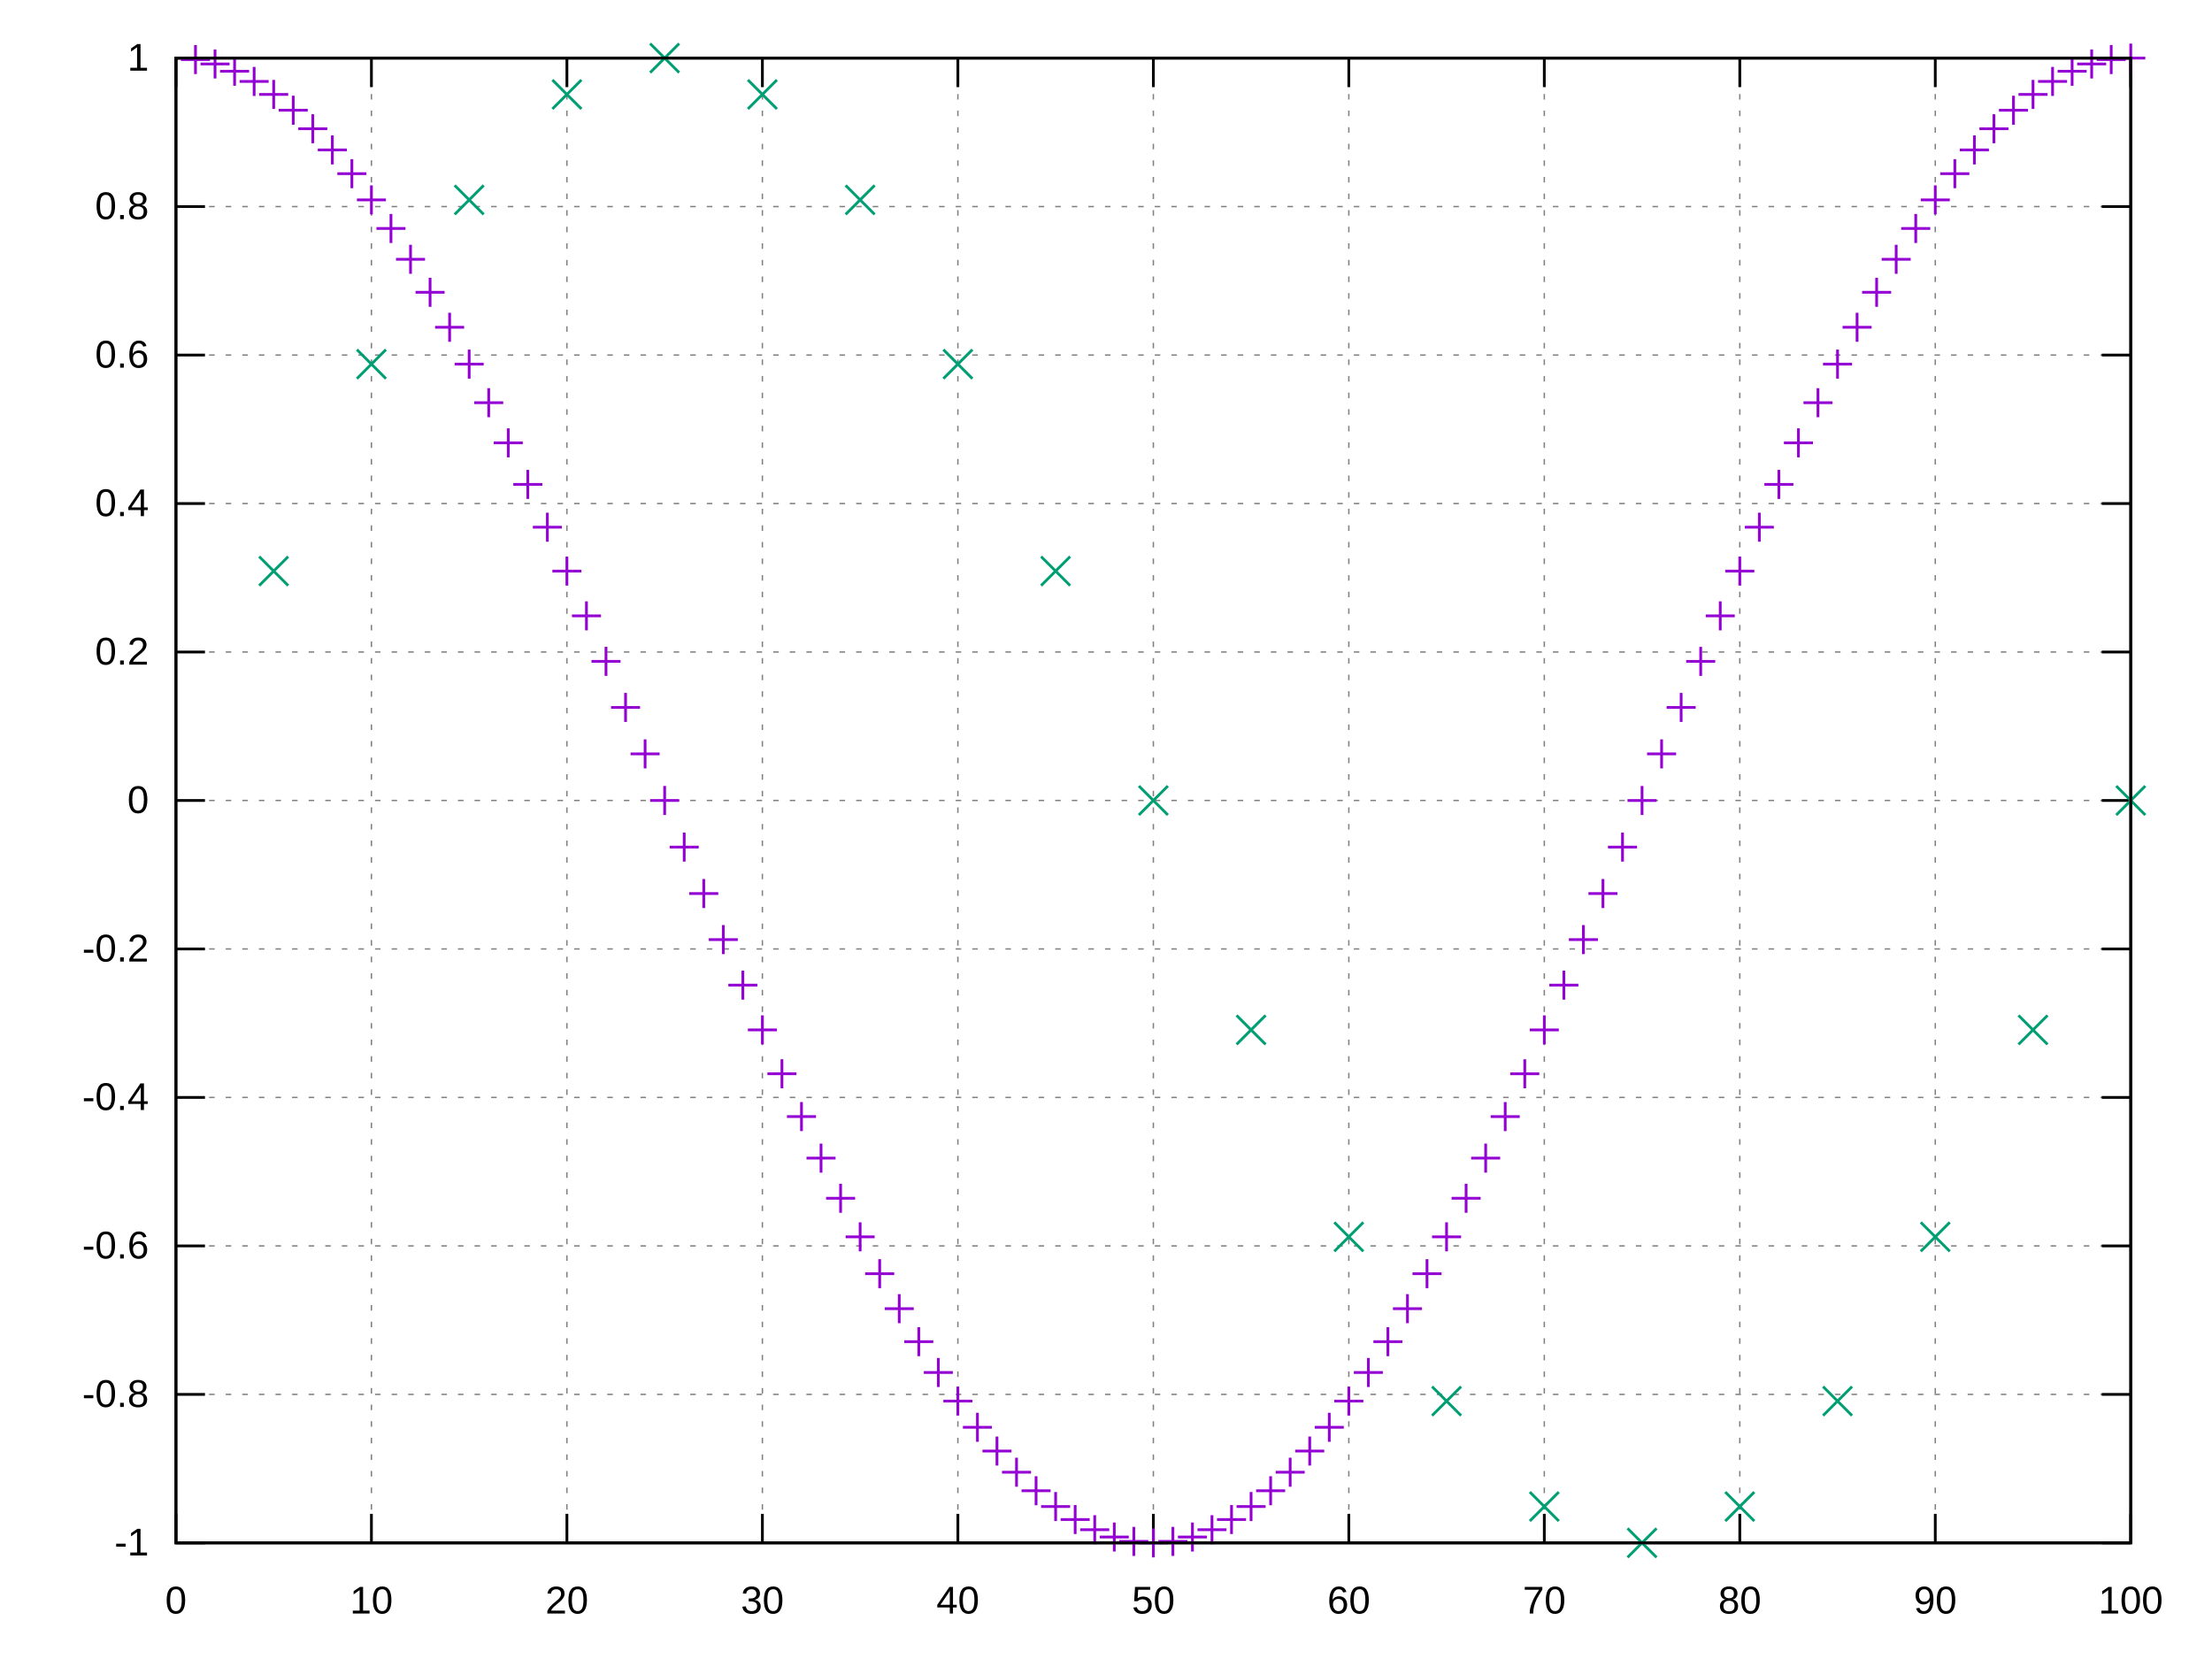
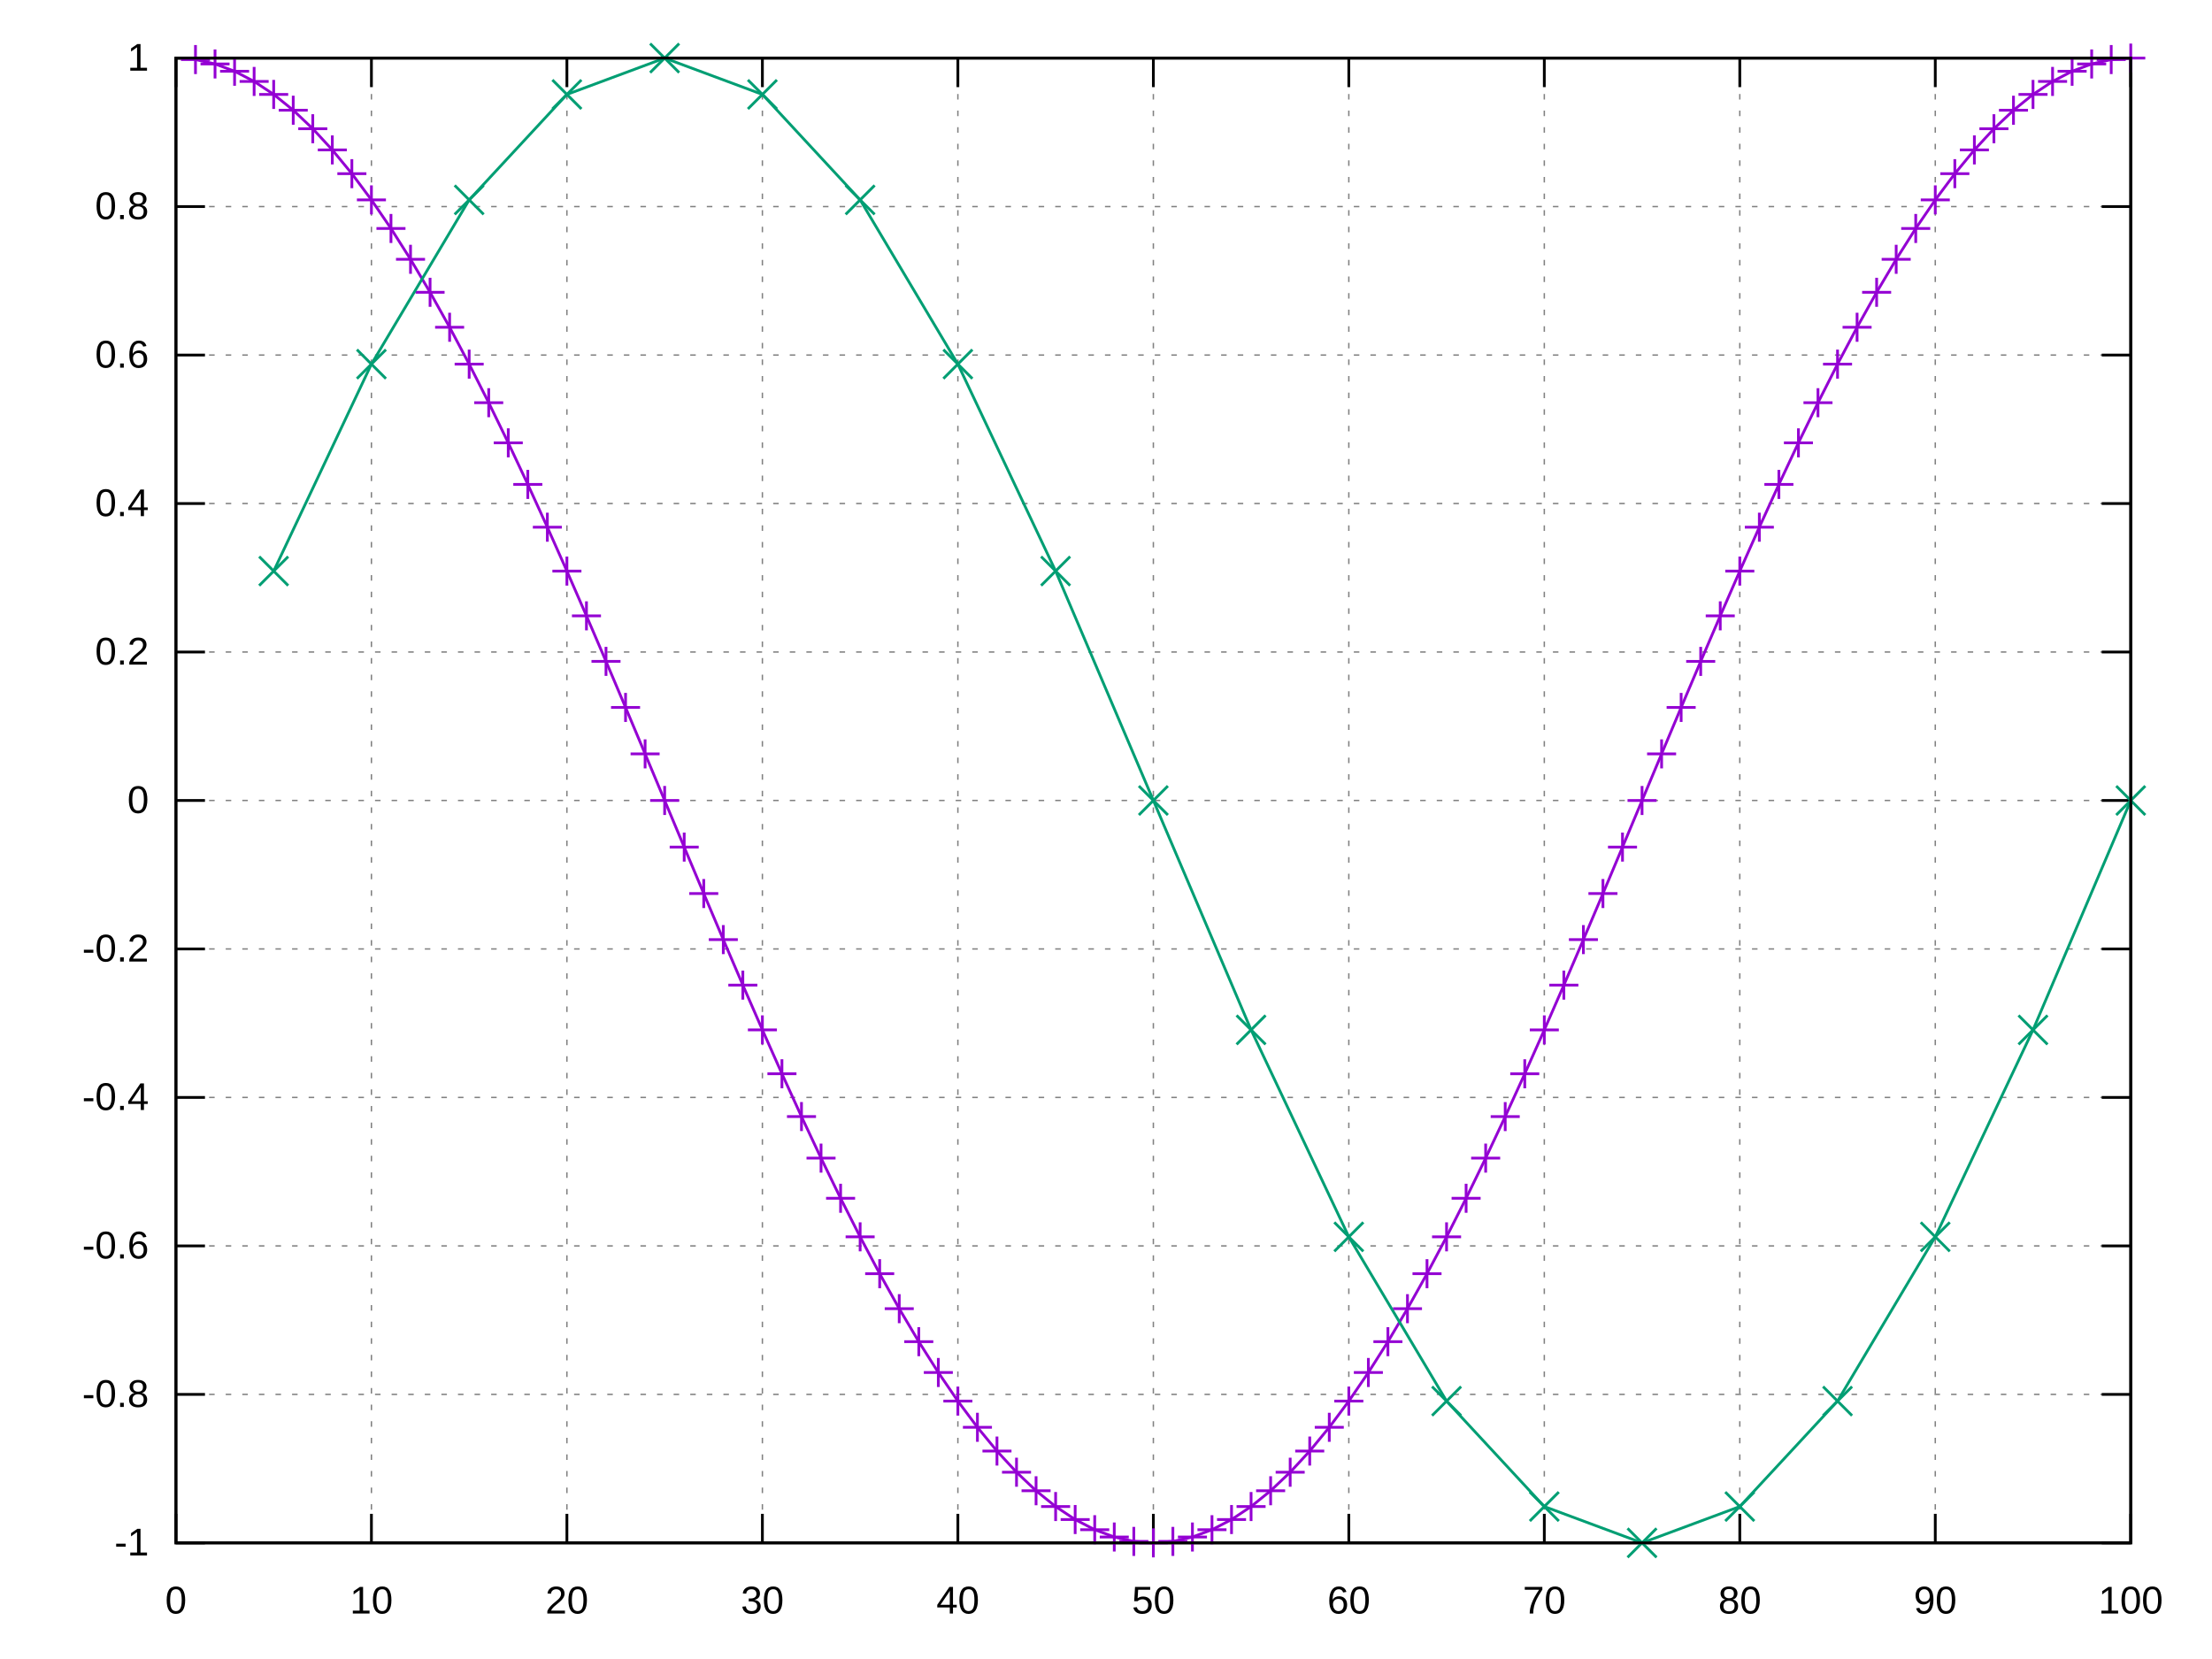
<svg xmlns="http://www.w3.org/2000/svg" xmlns:xlink="http://www.w3.org/1999/xlink" width="800" height="600" viewBox="0 0 800 600">
  <g id="gnuplot_canvas">
    <rect x="0" y="0" width="800" height="600" fill="none" />
    <defs>
      <circle id="gpDot" r="0.5" stroke-width="0.5" stroke="currentColor" />
      <path id="gpPt0" stroke-width="0.190" stroke="currentColor" d="M-1,0 h2 M0,-1 v2" />
      <path id="gpPt1" stroke-width="0.190" stroke="currentColor" d="M-1,-1 L1,1 M1,-1 L-1,1" />
      <path id="gpPt2" stroke-width="0.190" stroke="currentColor" d="M-1,0 L1,0 M0,-1 L0,1 M-1,-1 L1,1 M-1,1 L1,-1" />
      <rect id="gpPt3" stroke-width="0.190" stroke="currentColor" x="-1" y="-1" width="2" height="2" />
      <rect id="gpPt4" stroke-width="0.190" stroke="currentColor" fill="currentColor" x="-1" y="-1" width="2" height="2" />
      <circle id="gpPt5" stroke-width="0.190" stroke="currentColor" cx="0" cy="0" r="1" />
      <use xlink:href="#gpPt5" id="gpPt6" fill="currentColor" stroke="none" />
      <path id="gpPt7" stroke-width="0.190" stroke="currentColor" d="M0,-1.33 L-1.33,0.67 L1.33,0.67 z" />
      <use xlink:href="#gpPt7" id="gpPt8" fill="currentColor" stroke="none" />
      <use xlink:href="#gpPt7" id="gpPt9" stroke="currentColor" transform="rotate(180)" />
      <use xlink:href="#gpPt9" id="gpPt10" fill="currentColor" stroke="none" />
      <use xlink:href="#gpPt3" id="gpPt11" stroke="currentColor" transform="rotate(45)" />
      <use xlink:href="#gpPt11" id="gpPt12" fill="currentColor" stroke="none" />
      <path id="gpPt13" stroke-width="0.190" stroke="currentColor" d="M0,1.330 L1.265,0.411 L0.782,-1.067 L-0.782,-1.076 L-1.265,0.411 z" />
      <use xlink:href="#gpPt13" id="gpPt14" fill="currentColor" stroke="none" />
      <filter id="textbox" filterUnits="objectBoundingBox" x="0" y="0" height="1" width="1">
        <feFlood flood-color="white" flood-opacity="1" result="bgnd" />
        <feComposite in="SourceGraphic" in2="bgnd" operator="atop" />
      </filter>
      <filter id="greybox" filterUnits="objectBoundingBox" x="0" y="0" height="1" width="1">
        <feFlood flood-color="lightgrey" flood-opacity="1" result="grey" />
        <feComposite in="SourceGraphic" in2="grey" operator="atop" />
      </filter>
    </defs>
    <g fill="none" color="white" stroke="currentColor" stroke-width="1.00" stroke-linecap="butt" stroke-linejoin="miter">
</g>
    <g fill="none" color="black" stroke="currentColor" stroke-width="1.00" stroke-linecap="butt" stroke-linejoin="miter">
</g>
    <g fill="none" color="black" stroke="black" stroke-width="0.50" stroke-linecap="butt" stroke-linejoin="miter">
</g>
    <g fill="none" color="gray" stroke="currentColor" stroke-width="0.50" stroke-linecap="butt" stroke-linejoin="miter">
      <path stroke="gray" stroke-dasharray="2,4" class="gridline" d="M63.63,558.00 L770.62,558.00  " />
    </g>
    <g fill="none" color="gray" stroke="gray" stroke-width="1.00" stroke-linecap="butt" stroke-linejoin="miter">
</g>
    <g fill="none" color="black" stroke="currentColor" stroke-width="1.00" stroke-linecap="butt" stroke-linejoin="miter">
      <path stroke="black" d="M63.63,558.00 L74.13,558.00 M770.62,558.00 L760.12,558.00  " />
      <g transform="translate(53.84,562.55)" stroke="none" fill="black" font-family="Arial" font-size="14.00" text-anchor="end">
        <text>-1</text>
      </g>
    </g>
    <g fill="none" color="black" stroke="currentColor" stroke-width="1.00" stroke-linecap="butt" stroke-linejoin="miter">
</g>
    <g fill="none" color="black" stroke="black" stroke-width="0.50" stroke-linecap="butt" stroke-linejoin="miter">
</g>
    <g fill="none" color="gray" stroke="currentColor" stroke-width="0.50" stroke-linecap="butt" stroke-linejoin="miter">
      <path stroke="gray" stroke-dasharray="2,4" class="gridline" d="M63.63,504.30 L770.62,504.30  " />
    </g>
    <g fill="none" color="gray" stroke="gray" stroke-width="1.00" stroke-linecap="butt" stroke-linejoin="miter">
</g>
    <g fill="none" color="black" stroke="currentColor" stroke-width="1.00" stroke-linecap="butt" stroke-linejoin="miter">
      <path stroke="black" d="M63.63,504.30 L74.13,504.30 M770.62,504.30 L760.12,504.30  " />
      <g transform="translate(53.84,508.85)" stroke="none" fill="black" font-family="Arial" font-size="14.00" text-anchor="end">
        <text>-0.8</text>
      </g>
    </g>
    <g fill="none" color="black" stroke="currentColor" stroke-width="1.00" stroke-linecap="butt" stroke-linejoin="miter">
</g>
    <g fill="none" color="black" stroke="black" stroke-width="0.50" stroke-linecap="butt" stroke-linejoin="miter">
</g>
    <g fill="none" color="gray" stroke="currentColor" stroke-width="0.50" stroke-linecap="butt" stroke-linejoin="miter">
      <path stroke="gray" stroke-dasharray="2,4" class="gridline" d="M63.63,450.60 L770.62,450.60  " />
    </g>
    <g fill="none" color="gray" stroke="gray" stroke-width="1.00" stroke-linecap="butt" stroke-linejoin="miter">
</g>
    <g fill="none" color="black" stroke="currentColor" stroke-width="1.00" stroke-linecap="butt" stroke-linejoin="miter">
      <path stroke="black" d="M63.63,450.60 L74.13,450.60 M770.62,450.60 L760.12,450.60  " />
      <g transform="translate(53.84,455.15)" stroke="none" fill="black" font-family="Arial" font-size="14.00" text-anchor="end">
        <text>-0.6</text>
      </g>
    </g>
    <g fill="none" color="black" stroke="currentColor" stroke-width="1.00" stroke-linecap="butt" stroke-linejoin="miter">
</g>
    <g fill="none" color="black" stroke="black" stroke-width="0.50" stroke-linecap="butt" stroke-linejoin="miter">
</g>
    <g fill="none" color="gray" stroke="currentColor" stroke-width="0.50" stroke-linecap="butt" stroke-linejoin="miter">
      <path stroke="gray" stroke-dasharray="2,4" class="gridline" d="M63.63,396.90 L770.62,396.90  " />
    </g>
    <g fill="none" color="gray" stroke="gray" stroke-width="1.00" stroke-linecap="butt" stroke-linejoin="miter">
</g>
    <g fill="none" color="black" stroke="currentColor" stroke-width="1.00" stroke-linecap="butt" stroke-linejoin="miter">
      <path stroke="black" d="M63.63,396.90 L74.13,396.90 M770.62,396.90 L760.12,396.90  " />
      <g transform="translate(53.84,401.45)" stroke="none" fill="black" font-family="Arial" font-size="14.00" text-anchor="end">
        <text>-0.4</text>
      </g>
    </g>
    <g fill="none" color="black" stroke="currentColor" stroke-width="1.00" stroke-linecap="butt" stroke-linejoin="miter">
</g>
    <g fill="none" color="black" stroke="black" stroke-width="0.50" stroke-linecap="butt" stroke-linejoin="miter">
</g>
    <g fill="none" color="gray" stroke="currentColor" stroke-width="0.50" stroke-linecap="butt" stroke-linejoin="miter">
      <path stroke="gray" stroke-dasharray="2,4" class="gridline" d="M63.63,343.20 L770.62,343.20  " />
    </g>
    <g fill="none" color="gray" stroke="gray" stroke-width="1.00" stroke-linecap="butt" stroke-linejoin="miter">
</g>
    <g fill="none" color="black" stroke="currentColor" stroke-width="1.00" stroke-linecap="butt" stroke-linejoin="miter">
      <path stroke="black" d="M63.63,343.20 L74.13,343.20 M770.62,343.20 L760.12,343.20  " />
      <g transform="translate(53.84,347.75)" stroke="none" fill="black" font-family="Arial" font-size="14.00" text-anchor="end">
        <text>-0.2</text>
      </g>
    </g>
    <g fill="none" color="black" stroke="currentColor" stroke-width="1.00" stroke-linecap="butt" stroke-linejoin="miter">
</g>
    <g fill="none" color="black" stroke="black" stroke-width="0.50" stroke-linecap="butt" stroke-linejoin="miter">
</g>
    <g fill="none" color="gray" stroke="currentColor" stroke-width="0.50" stroke-linecap="butt" stroke-linejoin="miter">
      <path stroke="gray" stroke-dasharray="2,4" class="gridline" d="M63.63,289.50 L770.62,289.50  " />
    </g>
    <g fill="none" color="gray" stroke="gray" stroke-width="1.00" stroke-linecap="butt" stroke-linejoin="miter">
</g>
    <g fill="none" color="black" stroke="currentColor" stroke-width="1.00" stroke-linecap="butt" stroke-linejoin="miter">
      <path stroke="black" d="M63.63,289.50 L74.13,289.50 M770.62,289.50 L760.12,289.50  " />
      <g transform="translate(53.84,294.05)" stroke="none" fill="black" font-family="Arial" font-size="14.00" text-anchor="end">
        <text> 0</text>
      </g>
    </g>
    <g fill="none" color="black" stroke="currentColor" stroke-width="1.00" stroke-linecap="butt" stroke-linejoin="miter">
</g>
    <g fill="none" color="black" stroke="black" stroke-width="0.50" stroke-linecap="butt" stroke-linejoin="miter">
</g>
    <g fill="none" color="gray" stroke="currentColor" stroke-width="0.50" stroke-linecap="butt" stroke-linejoin="miter">
      <path stroke="gray" stroke-dasharray="2,4" class="gridline" d="M63.63,235.81 L770.62,235.81  " />
    </g>
    <g fill="none" color="gray" stroke="gray" stroke-width="1.00" stroke-linecap="butt" stroke-linejoin="miter">
</g>
    <g fill="none" color="black" stroke="currentColor" stroke-width="1.00" stroke-linecap="butt" stroke-linejoin="miter">
      <path stroke="black" d="M63.63,235.81 L74.13,235.81 M770.62,235.81 L760.12,235.81  " />
      <g transform="translate(53.84,240.36)" stroke="none" fill="black" font-family="Arial" font-size="14.00" text-anchor="end">
        <text> 0.2</text>
      </g>
    </g>
    <g fill="none" color="black" stroke="currentColor" stroke-width="1.00" stroke-linecap="butt" stroke-linejoin="miter">
</g>
    <g fill="none" color="black" stroke="black" stroke-width="0.50" stroke-linecap="butt" stroke-linejoin="miter">
</g>
    <g fill="none" color="gray" stroke="currentColor" stroke-width="0.50" stroke-linecap="butt" stroke-linejoin="miter">
      <path stroke="gray" stroke-dasharray="2,4" class="gridline" d="M63.63,182.11 L770.62,182.11  " />
    </g>
    <g fill="none" color="gray" stroke="gray" stroke-width="1.00" stroke-linecap="butt" stroke-linejoin="miter">
</g>
    <g fill="none" color="black" stroke="currentColor" stroke-width="1.00" stroke-linecap="butt" stroke-linejoin="miter">
      <path stroke="black" d="M63.63,182.11 L74.13,182.11 M770.62,182.11 L760.12,182.11  " />
      <g transform="translate(53.84,186.66)" stroke="none" fill="black" font-family="Arial" font-size="14.00" text-anchor="end">
        <text> 0.4</text>
      </g>
    </g>
    <g fill="none" color="black" stroke="currentColor" stroke-width="1.00" stroke-linecap="butt" stroke-linejoin="miter">
</g>
    <g fill="none" color="black" stroke="black" stroke-width="0.50" stroke-linecap="butt" stroke-linejoin="miter">
</g>
    <g fill="none" color="gray" stroke="currentColor" stroke-width="0.50" stroke-linecap="butt" stroke-linejoin="miter">
      <path stroke="gray" stroke-dasharray="2,4" class="gridline" d="M63.63,128.41 L770.62,128.41  " />
    </g>
    <g fill="none" color="gray" stroke="gray" stroke-width="1.00" stroke-linecap="butt" stroke-linejoin="miter">
</g>
    <g fill="none" color="black" stroke="currentColor" stroke-width="1.00" stroke-linecap="butt" stroke-linejoin="miter">
      <path stroke="black" d="M63.63,128.41 L74.13,128.41 M770.62,128.41 L760.12,128.41  " />
      <g transform="translate(53.84,132.96)" stroke="none" fill="black" font-family="Arial" font-size="14.00" text-anchor="end">
        <text> 0.6</text>
      </g>
    </g>
    <g fill="none" color="black" stroke="currentColor" stroke-width="1.00" stroke-linecap="butt" stroke-linejoin="miter">
</g>
    <g fill="none" color="black" stroke="black" stroke-width="0.50" stroke-linecap="butt" stroke-linejoin="miter">
</g>
    <g fill="none" color="gray" stroke="currentColor" stroke-width="0.50" stroke-linecap="butt" stroke-linejoin="miter">
      <path stroke="gray" stroke-dasharray="2,4" class="gridline" d="M63.63,74.71 L770.62,74.71  " />
    </g>
    <g fill="none" color="gray" stroke="gray" stroke-width="1.00" stroke-linecap="butt" stroke-linejoin="miter">
</g>
    <g fill="none" color="black" stroke="currentColor" stroke-width="1.00" stroke-linecap="butt" stroke-linejoin="miter">
      <path stroke="black" d="M63.63,74.71 L74.13,74.71 M770.62,74.71 L760.12,74.71  " />
      <g transform="translate(53.84,79.26)" stroke="none" fill="black" font-family="Arial" font-size="14.00" text-anchor="end">
        <text> 0.8</text>
      </g>
    </g>
    <g fill="none" color="black" stroke="currentColor" stroke-width="1.00" stroke-linecap="butt" stroke-linejoin="miter">
</g>
    <g fill="none" color="black" stroke="black" stroke-width="0.50" stroke-linecap="butt" stroke-linejoin="miter">
</g>
    <g fill="none" color="gray" stroke="currentColor" stroke-width="0.50" stroke-linecap="butt" stroke-linejoin="miter">
      <path stroke="gray" stroke-dasharray="2,4" class="gridline" d="M63.63,21.01 L770.62,21.01  " />
    </g>
    <g fill="none" color="gray" stroke="gray" stroke-width="1.00" stroke-linecap="butt" stroke-linejoin="miter">
</g>
    <g fill="none" color="black" stroke="currentColor" stroke-width="1.00" stroke-linecap="butt" stroke-linejoin="miter">
      <path stroke="black" d="M63.63,21.01 L74.13,21.01 M770.62,21.01 L760.12,21.01  " />
      <g transform="translate(53.84,25.56)" stroke="none" fill="black" font-family="Arial" font-size="14.00" text-anchor="end">
        <text> 1</text>
      </g>
    </g>
    <g fill="none" color="black" stroke="currentColor" stroke-width="1.00" stroke-linecap="butt" stroke-linejoin="miter">
</g>
    <g fill="none" color="black" stroke="black" stroke-width="0.50" stroke-linecap="butt" stroke-linejoin="miter">
</g>
    <g fill="none" color="gray" stroke="currentColor" stroke-width="0.50" stroke-linecap="butt" stroke-linejoin="miter">
      <path stroke="gray" stroke-dasharray="2,4" class="gridline" d="M63.63,558.00 L63.63,21.01  " />
    </g>
    <g fill="none" color="gray" stroke="gray" stroke-width="1.00" stroke-linecap="butt" stroke-linejoin="miter">
</g>
    <g fill="none" color="black" stroke="currentColor" stroke-width="1.00" stroke-linecap="butt" stroke-linejoin="miter">
      <path stroke="black" d="M63.63,558.00 L63.63,547.50 M63.63,21.01 L63.63,31.51  " />
      <g transform="translate(63.63,583.55)" stroke="none" fill="black" font-family="Arial" font-size="14.00" text-anchor="middle">
        <text> 0</text>
      </g>
    </g>
    <g fill="none" color="black" stroke="currentColor" stroke-width="1.00" stroke-linecap="butt" stroke-linejoin="miter">
</g>
    <g fill="none" color="black" stroke="black" stroke-width="0.50" stroke-linecap="butt" stroke-linejoin="miter">
</g>
    <g fill="none" color="gray" stroke="currentColor" stroke-width="0.50" stroke-linecap="butt" stroke-linejoin="miter">
      <path stroke="gray" stroke-dasharray="2,4" class="gridline" d="M134.33,558.00 L134.33,21.01  " />
    </g>
    <g fill="none" color="gray" stroke="gray" stroke-width="1.00" stroke-linecap="butt" stroke-linejoin="miter">
</g>
    <g fill="none" color="black" stroke="currentColor" stroke-width="1.00" stroke-linecap="butt" stroke-linejoin="miter">
      <path stroke="black" d="M134.33,558.00 L134.33,547.50 M134.33,21.01 L134.33,31.51  " />
      <g transform="translate(134.33,583.55)" stroke="none" fill="black" font-family="Arial" font-size="14.00" text-anchor="middle">
        <text> 10</text>
      </g>
    </g>
    <g fill="none" color="black" stroke="currentColor" stroke-width="1.00" stroke-linecap="butt" stroke-linejoin="miter">
</g>
    <g fill="none" color="black" stroke="black" stroke-width="0.50" stroke-linecap="butt" stroke-linejoin="miter">
</g>
    <g fill="none" color="gray" stroke="currentColor" stroke-width="0.50" stroke-linecap="butt" stroke-linejoin="miter">
      <path stroke="gray" stroke-dasharray="2,4" class="gridline" d="M205.03,558.00 L205.03,21.01  " />
    </g>
    <g fill="none" color="gray" stroke="gray" stroke-width="1.00" stroke-linecap="butt" stroke-linejoin="miter">
</g>
    <g fill="none" color="black" stroke="currentColor" stroke-width="1.00" stroke-linecap="butt" stroke-linejoin="miter">
      <path stroke="black" d="M205.03,558.00 L205.03,547.50 M205.03,21.01 L205.03,31.51  " />
      <g transform="translate(205.03,583.55)" stroke="none" fill="black" font-family="Arial" font-size="14.00" text-anchor="middle">
        <text> 20</text>
      </g>
    </g>
    <g fill="none" color="black" stroke="currentColor" stroke-width="1.00" stroke-linecap="butt" stroke-linejoin="miter">
</g>
    <g fill="none" color="black" stroke="black" stroke-width="0.50" stroke-linecap="butt" stroke-linejoin="miter">
</g>
    <g fill="none" color="gray" stroke="currentColor" stroke-width="0.50" stroke-linecap="butt" stroke-linejoin="miter">
      <path stroke="gray" stroke-dasharray="2,4" class="gridline" d="M275.73,558.00 L275.73,21.01  " />
    </g>
    <g fill="none" color="gray" stroke="gray" stroke-width="1.00" stroke-linecap="butt" stroke-linejoin="miter">
</g>
    <g fill="none" color="black" stroke="currentColor" stroke-width="1.00" stroke-linecap="butt" stroke-linejoin="miter">
      <path stroke="black" d="M275.73,558.00 L275.73,547.50 M275.73,21.01 L275.73,31.51  " />
      <g transform="translate(275.73,583.55)" stroke="none" fill="black" font-family="Arial" font-size="14.00" text-anchor="middle">
        <text> 30</text>
      </g>
    </g>
    <g fill="none" color="black" stroke="currentColor" stroke-width="1.00" stroke-linecap="butt" stroke-linejoin="miter">
</g>
    <g fill="none" color="black" stroke="black" stroke-width="0.50" stroke-linecap="butt" stroke-linejoin="miter">
</g>
    <g fill="none" color="gray" stroke="currentColor" stroke-width="0.50" stroke-linecap="butt" stroke-linejoin="miter">
      <path stroke="gray" stroke-dasharray="2,4" class="gridline" d="M346.43,558.00 L346.43,21.01  " />
    </g>
    <g fill="none" color="gray" stroke="gray" stroke-width="1.00" stroke-linecap="butt" stroke-linejoin="miter">
</g>
    <g fill="none" color="black" stroke="currentColor" stroke-width="1.00" stroke-linecap="butt" stroke-linejoin="miter">
      <path stroke="black" d="M346.43,558.00 L346.43,547.50 M346.43,21.01 L346.43,31.51  " />
      <g transform="translate(346.43,583.55)" stroke="none" fill="black" font-family="Arial" font-size="14.00" text-anchor="middle">
        <text> 40</text>
      </g>
    </g>
    <g fill="none" color="black" stroke="currentColor" stroke-width="1.00" stroke-linecap="butt" stroke-linejoin="miter">
</g>
    <g fill="none" color="black" stroke="black" stroke-width="0.50" stroke-linecap="butt" stroke-linejoin="miter">
</g>
    <g fill="none" color="gray" stroke="currentColor" stroke-width="0.50" stroke-linecap="butt" stroke-linejoin="miter">
      <path stroke="gray" stroke-dasharray="2,4" class="gridline" d="M417.13,558.00 L417.13,21.01  " />
    </g>
    <g fill="none" color="gray" stroke="gray" stroke-width="1.00" stroke-linecap="butt" stroke-linejoin="miter">
</g>
    <g fill="none" color="black" stroke="currentColor" stroke-width="1.00" stroke-linecap="butt" stroke-linejoin="miter">
      <path stroke="black" d="M417.13,558.00 L417.13,547.50 M417.13,21.01 L417.13,31.51  " />
      <g transform="translate(417.13,583.55)" stroke="none" fill="black" font-family="Arial" font-size="14.00" text-anchor="middle">
        <text> 50</text>
      </g>
    </g>
    <g fill="none" color="black" stroke="currentColor" stroke-width="1.00" stroke-linecap="butt" stroke-linejoin="miter">
</g>
    <g fill="none" color="black" stroke="black" stroke-width="0.50" stroke-linecap="butt" stroke-linejoin="miter">
</g>
    <g fill="none" color="gray" stroke="currentColor" stroke-width="0.50" stroke-linecap="butt" stroke-linejoin="miter">
      <path stroke="gray" stroke-dasharray="2,4" class="gridline" d="M487.82,558.00 L487.82,21.01  " />
    </g>
    <g fill="none" color="gray" stroke="gray" stroke-width="1.00" stroke-linecap="butt" stroke-linejoin="miter">
</g>
    <g fill="none" color="black" stroke="currentColor" stroke-width="1.00" stroke-linecap="butt" stroke-linejoin="miter">
      <path stroke="black" d="M487.82,558.00 L487.82,547.50 M487.82,21.01 L487.82,31.51  " />
      <g transform="translate(487.82,583.55)" stroke="none" fill="black" font-family="Arial" font-size="14.00" text-anchor="middle">
        <text> 60</text>
      </g>
    </g>
    <g fill="none" color="black" stroke="currentColor" stroke-width="1.00" stroke-linecap="butt" stroke-linejoin="miter">
</g>
    <g fill="none" color="black" stroke="black" stroke-width="0.50" stroke-linecap="butt" stroke-linejoin="miter">
</g>
    <g fill="none" color="gray" stroke="currentColor" stroke-width="0.50" stroke-linecap="butt" stroke-linejoin="miter">
      <path stroke="gray" stroke-dasharray="2,4" class="gridline" d="M558.52,558.00 L558.52,21.01  " />
    </g>
    <g fill="none" color="gray" stroke="gray" stroke-width="1.00" stroke-linecap="butt" stroke-linejoin="miter">
</g>
    <g fill="none" color="black" stroke="currentColor" stroke-width="1.00" stroke-linecap="butt" stroke-linejoin="miter">
      <path stroke="black" d="M558.52,558.00 L558.52,547.50 M558.52,21.01 L558.52,31.51  " />
      <g transform="translate(558.52,583.55)" stroke="none" fill="black" font-family="Arial" font-size="14.00" text-anchor="middle">
        <text> 70</text>
      </g>
    </g>
    <g fill="none" color="black" stroke="currentColor" stroke-width="1.00" stroke-linecap="butt" stroke-linejoin="miter">
</g>
    <g fill="none" color="black" stroke="black" stroke-width="0.50" stroke-linecap="butt" stroke-linejoin="miter">
</g>
    <g fill="none" color="gray" stroke="currentColor" stroke-width="0.50" stroke-linecap="butt" stroke-linejoin="miter">
      <path stroke="gray" stroke-dasharray="2,4" class="gridline" d="M629.22,558.00 L629.22,21.01  " />
    </g>
    <g fill="none" color="gray" stroke="gray" stroke-width="1.00" stroke-linecap="butt" stroke-linejoin="miter">
</g>
    <g fill="none" color="black" stroke="currentColor" stroke-width="1.00" stroke-linecap="butt" stroke-linejoin="miter">
      <path stroke="black" d="M629.22,558.00 L629.22,547.50 M629.22,21.01 L629.22,31.51  " />
      <g transform="translate(629.22,583.55)" stroke="none" fill="black" font-family="Arial" font-size="14.00" text-anchor="middle">
        <text> 80</text>
      </g>
    </g>
    <g fill="none" color="black" stroke="currentColor" stroke-width="1.00" stroke-linecap="butt" stroke-linejoin="miter">
</g>
    <g fill="none" color="black" stroke="black" stroke-width="0.50" stroke-linecap="butt" stroke-linejoin="miter">
</g>
    <g fill="none" color="gray" stroke="currentColor" stroke-width="0.50" stroke-linecap="butt" stroke-linejoin="miter">
      <path stroke="gray" stroke-dasharray="2,4" class="gridline" d="M699.92,558.00 L699.92,31.51 L699.92,21.01  " />
    </g>
    <g fill="none" color="gray" stroke="gray" stroke-width="1.00" stroke-linecap="butt" stroke-linejoin="miter">
</g>
    <g fill="none" color="black" stroke="currentColor" stroke-width="1.00" stroke-linecap="butt" stroke-linejoin="miter">
      <path stroke="black" d="M699.92,558.00 L699.92,547.50 M699.92,21.01 L699.92,31.51  " />
      <g transform="translate(699.92,583.55)" stroke="none" fill="black" font-family="Arial" font-size="14.00" text-anchor="middle">
        <text> 90</text>
      </g>
    </g>
    <g fill="none" color="black" stroke="currentColor" stroke-width="1.00" stroke-linecap="butt" stroke-linejoin="miter">
</g>
    <g fill="none" color="black" stroke="black" stroke-width="0.50" stroke-linecap="butt" stroke-linejoin="miter">
</g>
    <g fill="none" color="gray" stroke="currentColor" stroke-width="0.50" stroke-linecap="butt" stroke-linejoin="miter">
      <path stroke="gray" stroke-dasharray="2,4" class="gridline" d="M770.62,558.00 L770.62,21.01  " />
    </g>
    <g fill="none" color="gray" stroke="gray" stroke-width="1.00" stroke-linecap="butt" stroke-linejoin="miter">
</g>
    <g fill="none" color="black" stroke="currentColor" stroke-width="1.00" stroke-linecap="butt" stroke-linejoin="miter">
      <path stroke="black" d="M770.62,558.00 L770.62,547.50 M770.62,21.01 L770.62,31.51  " />
      <g transform="translate(770.62,583.55)" stroke="none" fill="black" font-family="Arial" font-size="14.00" text-anchor="middle">
        <text> 100</text>
      </g>
    </g>
    <g fill="none" color="black" stroke="currentColor" stroke-width="1.00" stroke-linecap="butt" stroke-linejoin="miter">
</g>
    <g fill="none" color="black" stroke="currentColor" stroke-width="1.00" stroke-linecap="butt" stroke-linejoin="miter">
      <path stroke="black" d="M63.63,21.01 L63.63,558.00 L770.62,558.00 L770.62,21.01 L63.63,21.01 Z  " />
    </g>
    <g fill="none" color="black" stroke="currentColor" stroke-width="1.00" stroke-linecap="butt" stroke-linejoin="miter">
</g>
    <g id="gnuplot_plot_1">
      <g fill="none" color="black" stroke="currentColor" stroke-width="1.00" stroke-linecap="butt" stroke-linejoin="miter">
+         <path stroke="rgb(148,   0, 211)" d="M70.70,21.54 L77.77,23.13 L84.84,25.77 L91.91,29.45 L98.98,34.15 L106.05,39.86 L113.12,46.56 L120.19,54.22   L127.26,62.81 L134.33,72.29 L141.40,82.63 L148.47,93.78 L155.54,105.71 L162.61,118.36 L169.68,131.69 L176.75,145.64   L183.82,160.16 L190.89,175.19 L197.96,190.67 L205.03,206.54 L212.10,222.73 L219.17,239.19 L226.24,255.85 L233.31,272.65   L240.38,289.50 L247.45,306.36 L254.52,323.16 L261.59,339.82 L268.66,356.28 L275.73,372.47 L282.80,388.34 L289.87,403.82   L296.94,418.85 L304.01,433.37 L311.08,447.32 L318.15,460.65 L325.22,473.30 L332.29,485.23 L339.36,496.38 L346.43,506.72   L353.50,516.20 L360.57,524.79 L367.64,532.45 L374.71,539.15 L381.78,544.86 L388.85,549.56 L395.92,553.24 L402.99,555.88   L410.06,557.47 L417.13,558.00 L424.19,557.47 L431.26,555.88 L438.33,553.24 L445.40,549.56 L452.47,544.86 L459.54,539.15   L466.61,532.45 L473.68,524.79 L480.75,516.20 L487.82,506.72 L494.89,496.38 L501.96,485.23 L509.03,473.30 L516.10,460.65   L523.17,447.32 L530.24,433.37 L537.31,418.85 L544.38,403.83 L551.45,388.35 L558.52,372.48 L565.59,356.28 L572.66,339.82   L579.73,323.16 L586.80,306.36 L593.87,289.51 L600.94,272.65 L608.01,255.85 L615.08,239.20 L622.15,222.73 L629.22,206.54   L636.29,190.67 L643.36,175.19 L650.43,160.16 L657.50,145.64 L664.57,131.69 L671.64,118.36 L678.71,105.71 L685.78,93.78   L692.85,82.63 L699.92,72.29 L706.99,62.81 L714.06,54.22 L721.13,46.56 L728.20,39.87 L735.27,34.15 L742.34,29.45   L749.41,25.77 L756.48,23.13 L763.55,21.54 L770.62,21.01  " />
        <use xlink:href="#gpPt0" transform="translate(70.70,21.54) scale(5.25)" color="rgb(148,   0, 211)" />
        <use xlink:href="#gpPt0" transform="translate(77.77,23.13) scale(5.25)" color="rgb(148,   0, 211)" />
        <use xlink:href="#gpPt0" transform="translate(84.84,25.77) scale(5.25)" color="rgb(148,   0, 211)" />
        <use xlink:href="#gpPt0" transform="translate(91.91,29.45) scale(5.25)" color="rgb(148,   0, 211)" />
        <use xlink:href="#gpPt0" transform="translate(98.98,34.15) scale(5.25)" color="rgb(148,   0, 211)" />
        <use xlink:href="#gpPt0" transform="translate(106.05,39.86) scale(5.25)" color="rgb(148,   0, 211)" />
        <use xlink:href="#gpPt0" transform="translate(113.12,46.56) scale(5.25)" color="rgb(148,   0, 211)" />
        <use xlink:href="#gpPt0" transform="translate(120.19,54.22) scale(5.25)" color="rgb(148,   0, 211)" />
        <use xlink:href="#gpPt0" transform="translate(127.26,62.81) scale(5.25)" color="rgb(148,   0, 211)" />
        <use xlink:href="#gpPt0" transform="translate(134.33,72.29) scale(5.25)" color="rgb(148,   0, 211)" />
        <use xlink:href="#gpPt0" transform="translate(141.40,82.63) scale(5.25)" color="rgb(148,   0, 211)" />
        <use xlink:href="#gpPt0" transform="translate(148.47,93.78) scale(5.25)" color="rgb(148,   0, 211)" />
        <use xlink:href="#gpPt0" transform="translate(155.54,105.71) scale(5.25)" color="rgb(148,   0, 211)" />
        <use xlink:href="#gpPt0" transform="translate(162.61,118.36) scale(5.25)" color="rgb(148,   0, 211)" />
        <use xlink:href="#gpPt0" transform="translate(169.68,131.69) scale(5.25)" color="rgb(148,   0, 211)" />
        <use xlink:href="#gpPt0" transform="translate(176.75,145.64) scale(5.25)" color="rgb(148,   0, 211)" />
        <use xlink:href="#gpPt0" transform="translate(183.82,160.16) scale(5.25)" color="rgb(148,   0, 211)" />
        <use xlink:href="#gpPt0" transform="translate(190.89,175.19) scale(5.25)" color="rgb(148,   0, 211)" />
        <use xlink:href="#gpPt0" transform="translate(197.96,190.67) scale(5.25)" color="rgb(148,   0, 211)" />
        <use xlink:href="#gpPt0" transform="translate(205.03,206.54) scale(5.25)" color="rgb(148,   0, 211)" />
        <use xlink:href="#gpPt0" transform="translate(212.10,222.73) scale(5.25)" color="rgb(148,   0, 211)" />
        <use xlink:href="#gpPt0" transform="translate(219.17,239.19) scale(5.25)" color="rgb(148,   0, 211)" />
        <use xlink:href="#gpPt0" transform="translate(226.24,255.85) scale(5.25)" color="rgb(148,   0, 211)" />
        <use xlink:href="#gpPt0" transform="translate(233.31,272.65) scale(5.25)" color="rgb(148,   0, 211)" />
        <use xlink:href="#gpPt0" transform="translate(240.38,289.50) scale(5.25)" color="rgb(148,   0, 211)" />
        <use xlink:href="#gpPt0" transform="translate(247.45,306.36) scale(5.25)" color="rgb(148,   0, 211)" />
        <use xlink:href="#gpPt0" transform="translate(254.52,323.16) scale(5.25)" color="rgb(148,   0, 211)" />
        <use xlink:href="#gpPt0" transform="translate(261.59,339.82) scale(5.25)" color="rgb(148,   0, 211)" />
        <use xlink:href="#gpPt0" transform="translate(268.66,356.28) scale(5.25)" color="rgb(148,   0, 211)" />
        <use xlink:href="#gpPt0" transform="translate(275.73,372.47) scale(5.25)" color="rgb(148,   0, 211)" />
        <use xlink:href="#gpPt0" transform="translate(282.80,388.34) scale(5.25)" color="rgb(148,   0, 211)" />
        <use xlink:href="#gpPt0" transform="translate(289.87,403.82) scale(5.25)" color="rgb(148,   0, 211)" />
        <use xlink:href="#gpPt0" transform="translate(296.94,418.85) scale(5.25)" color="rgb(148,   0, 211)" />
        <use xlink:href="#gpPt0" transform="translate(304.01,433.37) scale(5.25)" color="rgb(148,   0, 211)" />
        <use xlink:href="#gpPt0" transform="translate(311.08,447.32) scale(5.25)" color="rgb(148,   0, 211)" />
        <use xlink:href="#gpPt0" transform="translate(318.15,460.65) scale(5.25)" color="rgb(148,   0, 211)" />
        <use xlink:href="#gpPt0" transform="translate(325.22,473.30) scale(5.25)" color="rgb(148,   0, 211)" />
        <use xlink:href="#gpPt0" transform="translate(332.29,485.23) scale(5.25)" color="rgb(148,   0, 211)" />
        <use xlink:href="#gpPt0" transform="translate(339.36,496.38) scale(5.25)" color="rgb(148,   0, 211)" />
        <use xlink:href="#gpPt0" transform="translate(346.43,506.72) scale(5.25)" color="rgb(148,   0, 211)" />
        <use xlink:href="#gpPt0" transform="translate(353.50,516.20) scale(5.25)" color="rgb(148,   0, 211)" />
        <use xlink:href="#gpPt0" transform="translate(360.57,524.79) scale(5.25)" color="rgb(148,   0, 211)" />
        <use xlink:href="#gpPt0" transform="translate(367.64,532.45) scale(5.25)" color="rgb(148,   0, 211)" />
        <use xlink:href="#gpPt0" transform="translate(374.71,539.15) scale(5.25)" color="rgb(148,   0, 211)" />
        <use xlink:href="#gpPt0" transform="translate(381.78,544.86) scale(5.25)" color="rgb(148,   0, 211)" />
        <use xlink:href="#gpPt0" transform="translate(388.85,549.56) scale(5.25)" color="rgb(148,   0, 211)" />
        <use xlink:href="#gpPt0" transform="translate(395.92,553.24) scale(5.25)" color="rgb(148,   0, 211)" />
        <use xlink:href="#gpPt0" transform="translate(402.99,555.88) scale(5.25)" color="rgb(148,   0, 211)" />
        <use xlink:href="#gpPt0" transform="translate(410.06,557.47) scale(5.25)" color="rgb(148,   0, 211)" />
        <use xlink:href="#gpPt0" transform="translate(417.13,558.00) scale(5.25)" color="rgb(148,   0, 211)" />
        <use xlink:href="#gpPt0" transform="translate(424.19,557.47) scale(5.25)" color="rgb(148,   0, 211)" />
        <use xlink:href="#gpPt0" transform="translate(431.26,555.88) scale(5.25)" color="rgb(148,   0, 211)" />
        <use xlink:href="#gpPt0" transform="translate(438.33,553.24) scale(5.25)" color="rgb(148,   0, 211)" />
        <use xlink:href="#gpPt0" transform="translate(445.40,549.56) scale(5.25)" color="rgb(148,   0, 211)" />
        <use xlink:href="#gpPt0" transform="translate(452.47,544.86) scale(5.25)" color="rgb(148,   0, 211)" />
        <use xlink:href="#gpPt0" transform="translate(459.54,539.15) scale(5.25)" color="rgb(148,   0, 211)" />
        <use xlink:href="#gpPt0" transform="translate(466.61,532.45) scale(5.25)" color="rgb(148,   0, 211)" />
        <use xlink:href="#gpPt0" transform="translate(473.68,524.79) scale(5.25)" color="rgb(148,   0, 211)" />
        <use xlink:href="#gpPt0" transform="translate(480.75,516.20) scale(5.25)" color="rgb(148,   0, 211)" />
        <use xlink:href="#gpPt0" transform="translate(487.82,506.72) scale(5.25)" color="rgb(148,   0, 211)" />
        <use xlink:href="#gpPt0" transform="translate(494.89,496.38) scale(5.25)" color="rgb(148,   0, 211)" />
        <use xlink:href="#gpPt0" transform="translate(501.96,485.23) scale(5.25)" color="rgb(148,   0, 211)" />
        <use xlink:href="#gpPt0" transform="translate(509.03,473.30) scale(5.25)" color="rgb(148,   0, 211)" />
        <use xlink:href="#gpPt0" transform="translate(516.10,460.65) scale(5.25)" color="rgb(148,   0, 211)" />
        <use xlink:href="#gpPt0" transform="translate(523.17,447.32) scale(5.25)" color="rgb(148,   0, 211)" />
        <use xlink:href="#gpPt0" transform="translate(530.24,433.37) scale(5.25)" color="rgb(148,   0, 211)" />
        <use xlink:href="#gpPt0" transform="translate(537.31,418.85) scale(5.25)" color="rgb(148,   0, 211)" />
        <use xlink:href="#gpPt0" transform="translate(544.38,403.83) scale(5.25)" color="rgb(148,   0, 211)" />
        <use xlink:href="#gpPt0" transform="translate(551.45,388.35) scale(5.25)" color="rgb(148,   0, 211)" />
        <use xlink:href="#gpPt0" transform="translate(558.52,372.48) scale(5.25)" color="rgb(148,   0, 211)" />
        <use xlink:href="#gpPt0" transform="translate(565.59,356.28) scale(5.25)" color="rgb(148,   0, 211)" />
        <use xlink:href="#gpPt0" transform="translate(572.66,339.82) scale(5.25)" color="rgb(148,   0, 211)" />
        <use xlink:href="#gpPt0" transform="translate(579.73,323.16) scale(5.25)" color="rgb(148,   0, 211)" />
        <use xlink:href="#gpPt0" transform="translate(586.80,306.36) scale(5.25)" color="rgb(148,   0, 211)" />
        <use xlink:href="#gpPt0" transform="translate(593.87,289.51) scale(5.25)" color="rgb(148,   0, 211)" />
        <use xlink:href="#gpPt0" transform="translate(600.94,272.65) scale(5.25)" color="rgb(148,   0, 211)" />
        <use xlink:href="#gpPt0" transform="translate(608.01,255.85) scale(5.25)" color="rgb(148,   0, 211)" />
        <use xlink:href="#gpPt0" transform="translate(615.08,239.20) scale(5.25)" color="rgb(148,   0, 211)" />
        <use xlink:href="#gpPt0" transform="translate(622.15,222.73) scale(5.25)" color="rgb(148,   0, 211)" />
        <use xlink:href="#gpPt0" transform="translate(629.22,206.54) scale(5.25)" color="rgb(148,   0, 211)" />
        <use xlink:href="#gpPt0" transform="translate(636.29,190.67) scale(5.25)" color="rgb(148,   0, 211)" />
        <use xlink:href="#gpPt0" transform="translate(643.36,175.19) scale(5.25)" color="rgb(148,   0, 211)" />
        <use xlink:href="#gpPt0" transform="translate(650.43,160.16) scale(5.25)" color="rgb(148,   0, 211)" />
        <use xlink:href="#gpPt0" transform="translate(657.50,145.64) scale(5.25)" color="rgb(148,   0, 211)" />
        <use xlink:href="#gpPt0" transform="translate(664.57,131.69) scale(5.25)" color="rgb(148,   0, 211)" />
        <use xlink:href="#gpPt0" transform="translate(671.64,118.36) scale(5.25)" color="rgb(148,   0, 211)" />
        <use xlink:href="#gpPt0" transform="translate(678.71,105.71) scale(5.25)" color="rgb(148,   0, 211)" />
        <use xlink:href="#gpPt0" transform="translate(685.78,93.78) scale(5.25)" color="rgb(148,   0, 211)" />
        <use xlink:href="#gpPt0" transform="translate(692.85,82.63) scale(5.25)" color="rgb(148,   0, 211)" />
        <use xlink:href="#gpPt0" transform="translate(699.92,72.29) scale(5.25)" color="rgb(148,   0, 211)" />
        <use xlink:href="#gpPt0" transform="translate(706.99,62.81) scale(5.25)" color="rgb(148,   0, 211)" />
        <use xlink:href="#gpPt0" transform="translate(714.06,54.22) scale(5.25)" color="rgb(148,   0, 211)" />
        <use xlink:href="#gpPt0" transform="translate(721.13,46.56) scale(5.25)" color="rgb(148,   0, 211)" />
        <use xlink:href="#gpPt0" transform="translate(728.20,39.87) scale(5.25)" color="rgb(148,   0, 211)" />
        <use xlink:href="#gpPt0" transform="translate(735.27,34.15) scale(5.25)" color="rgb(148,   0, 211)" />
        <use xlink:href="#gpPt0" transform="translate(742.34,29.45) scale(5.25)" color="rgb(148,   0, 211)" />
        <use xlink:href="#gpPt0" transform="translate(749.41,25.77) scale(5.25)" color="rgb(148,   0, 211)" />
        <use xlink:href="#gpPt0" transform="translate(756.48,23.13) scale(5.25)" color="rgb(148,   0, 211)" />
        <use xlink:href="#gpPt0" transform="translate(763.55,21.54) scale(5.25)" color="rgb(148,   0, 211)" />
        <use xlink:href="#gpPt0" transform="translate(770.62,21.01) scale(5.25)" color="rgb(148,   0, 211)" />
      </g>
    </g>
    <g id="gnuplot_plot_2">
      <g fill="none" color="black" stroke="currentColor" stroke-width="1.00" stroke-linecap="butt" stroke-linejoin="miter">
+         <path stroke="rgb(  0, 158, 115)" d="M98.98,206.54 L134.33,131.69 L169.68,72.29 L205.03,34.15 L240.38,21.01 L275.73,34.15 L311.08,72.29 L346.43,131.69   L381.78,206.53 L417.13,289.50 L452.47,372.47 L487.82,447.32 L523.17,506.72 L558.52,544.86 L593.87,558.00 L629.22,544.86   L664.57,506.72 L699.92,447.32 L735.27,372.48 L770.62,289.51  " />
        <use xlink:href="#gpPt1" transform="translate(98.98,206.54) scale(5.25)" color="rgb(  0, 158, 115)" />
        <use xlink:href="#gpPt1" transform="translate(134.33,131.69) scale(5.25)" color="rgb(  0, 158, 115)" />
        <use xlink:href="#gpPt1" transform="translate(169.68,72.29) scale(5.25)" color="rgb(  0, 158, 115)" />
        <use xlink:href="#gpPt1" transform="translate(205.03,34.15) scale(5.25)" color="rgb(  0, 158, 115)" />
        <use xlink:href="#gpPt1" transform="translate(240.38,21.01) scale(5.25)" color="rgb(  0, 158, 115)" />
        <use xlink:href="#gpPt1" transform="translate(275.73,34.15) scale(5.25)" color="rgb(  0, 158, 115)" />
        <use xlink:href="#gpPt1" transform="translate(311.08,72.29) scale(5.25)" color="rgb(  0, 158, 115)" />
        <use xlink:href="#gpPt1" transform="translate(346.43,131.69) scale(5.25)" color="rgb(  0, 158, 115)" />
        <use xlink:href="#gpPt1" transform="translate(381.78,206.53) scale(5.25)" color="rgb(  0, 158, 115)" />
        <use xlink:href="#gpPt1" transform="translate(417.13,289.50) scale(5.25)" color="rgb(  0, 158, 115)" />
        <use xlink:href="#gpPt1" transform="translate(452.47,372.47) scale(5.25)" color="rgb(  0, 158, 115)" />
        <use xlink:href="#gpPt1" transform="translate(487.82,447.32) scale(5.25)" color="rgb(  0, 158, 115)" />
        <use xlink:href="#gpPt1" transform="translate(523.17,506.72) scale(5.25)" color="rgb(  0, 158, 115)" />
        <use xlink:href="#gpPt1" transform="translate(558.52,544.86) scale(5.25)" color="rgb(  0, 158, 115)" />
        <use xlink:href="#gpPt1" transform="translate(593.87,558.00) scale(5.25)" color="rgb(  0, 158, 115)" />
        <use xlink:href="#gpPt1" transform="translate(629.22,544.86) scale(5.25)" color="rgb(  0, 158, 115)" />
        <use xlink:href="#gpPt1" transform="translate(664.57,506.72) scale(5.25)" color="rgb(  0, 158, 115)" />
        <use xlink:href="#gpPt1" transform="translate(699.92,447.32) scale(5.25)" color="rgb(  0, 158, 115)" />
        <use xlink:href="#gpPt1" transform="translate(735.27,372.48) scale(5.25)" color="rgb(  0, 158, 115)" />
        <use xlink:href="#gpPt1" transform="translate(770.62,289.51) scale(5.25)" color="rgb(  0, 158, 115)" />
      </g>
    </g>
    <g fill="none" color="white" stroke="rgb(  0, 158, 115)" stroke-width="2.00" stroke-linecap="butt" stroke-linejoin="miter">
</g>
    <g fill="none" color="black" stroke="currentColor" stroke-width="2.00" stroke-linecap="butt" stroke-linejoin="miter">
</g>
    <g fill="none" color="black" stroke="black" stroke-width="1.00" stroke-linecap="butt" stroke-linejoin="miter">
</g>
    <g fill="none" color="black" stroke="currentColor" stroke-width="1.00" stroke-linecap="butt" stroke-linejoin="miter">
      <path stroke="black" d="M63.63,21.01 L63.63,558.00 L770.62,558.00 L770.62,21.01 L63.63,21.01 Z  " />
    </g>
    <g fill="none" color="black" stroke="currentColor" stroke-width="1.00" stroke-linecap="butt" stroke-linejoin="miter">
</g>
  </g>
</svg>
